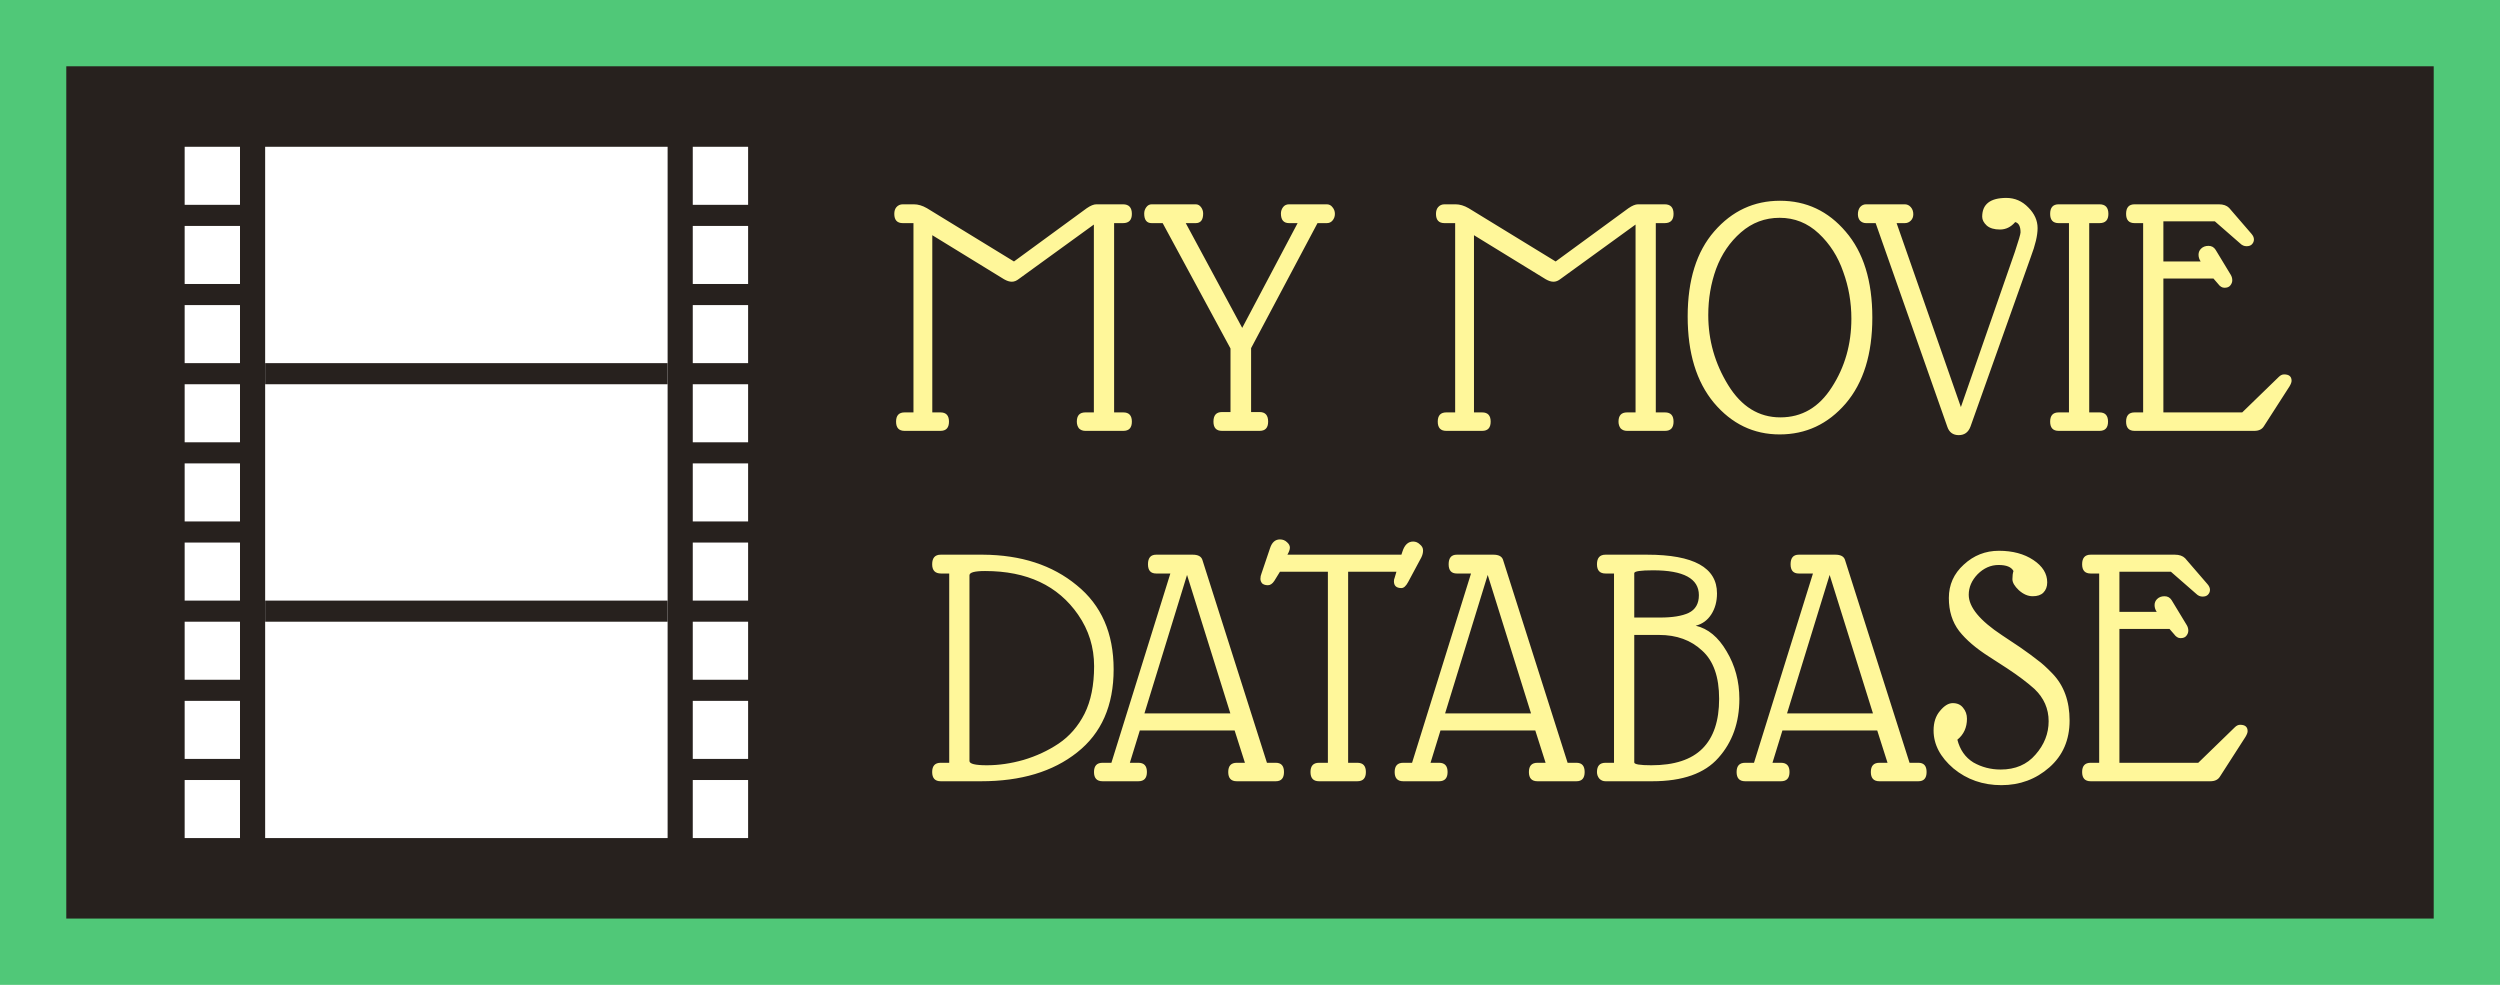
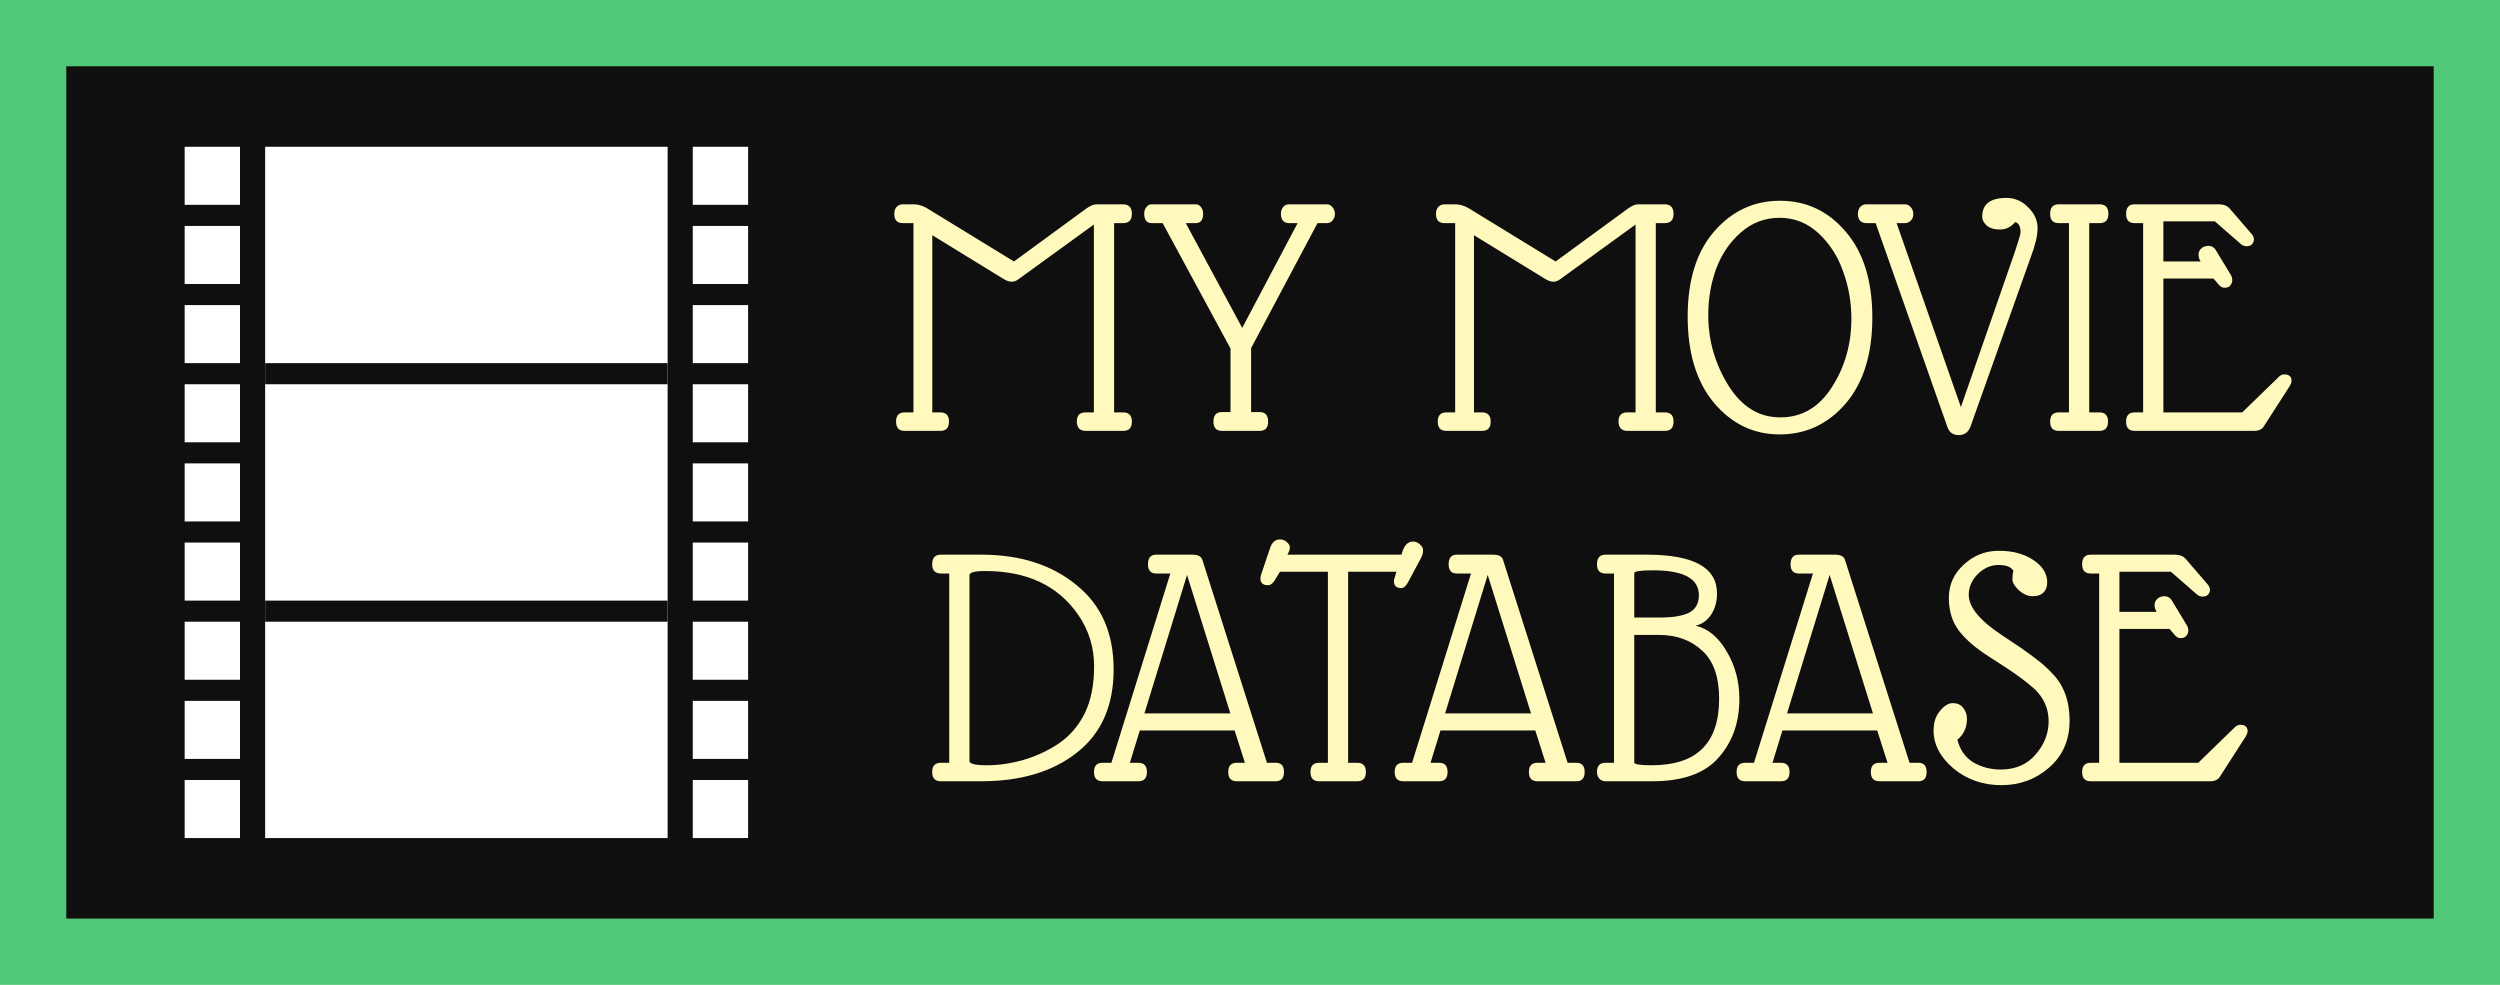
<svg xmlns="http://www.w3.org/2000/svg" width="528" height="208" viewBox="0 0 528 208" fill="none">
  <rect width="528" height="208" fill="#50C878" />
-   <rect x="14" y="14" width="500" height="180" fill="#27211E" />
-   <path d="M235.3 87.1H237.25C238.45 87.1 239.05 87.75 239.05 89.05C239.05 90.35 238.45 91 237.25 91H229.225C228.675 91 228.225 90.825 227.875 90.475C227.575 90.075 227.425 89.6 227.425 89.05C227.425 87.75 228.025 87.1 229.225 87.1H231.025V47.425L215.2 58.9C214.7 59.3 214.2 59.5 213.7 59.5C213.2 59.5 212.65 59.325 212.05 58.975L196.9 49.675V87.1H198.625C199.825 87.1 200.425 87.75 200.425 89.05C200.425 90.35 199.825 91 198.625 91H191.05C189.85 91 189.25 90.35 189.25 89.05C189.25 87.75 189.85 87.1 191.05 87.1H192.925V47.125H190.675C189.475 47.125 188.875 46.475 188.875 45.175C188.875 44.575 189.025 44.1 189.325 43.75C189.675 43.35 190.125 43.15 190.675 43.15H193C193.9 43.15 194.825 43.425 195.775 43.975L214.15 55.225L229.525 43.975C230.325 43.425 231 43.15 231.55 43.15H237.175C238.425 43.15 239.05 43.825 239.05 45.175C239.05 46.475 238.425 47.125 237.175 47.125H235.3V87.1ZM264.231 87.025H266.031C267.231 87.025 267.831 87.7 267.831 89.05C267.831 90.35 267.231 91 266.031 91H258.081C256.881 91 256.281 90.35 256.281 89.05C256.281 87.7 256.881 87.025 258.081 87.025H259.881V73.6L245.556 47.125H243.231C242.181 47.125 241.656 46.45 241.656 45.1C241.656 44.6 241.806 44.15 242.106 43.75C242.406 43.35 242.781 43.15 243.231 43.15H252.531C252.981 43.15 253.356 43.35 253.656 43.75C253.956 44.15 254.106 44.6 254.106 45.1C254.106 46.45 253.581 47.125 252.531 47.125H250.431L262.356 69.25L274.056 47.125H272.256C271.106 47.125 270.531 46.45 270.531 45.1C270.531 44.6 270.681 44.15 270.981 43.75C271.281 43.35 271.706 43.15 272.256 43.15H280.206C280.706 43.15 281.106 43.35 281.406 43.75C281.756 44.15 281.931 44.625 281.931 45.175C281.931 45.725 281.756 46.2 281.406 46.6C281.106 46.95 280.706 47.125 280.206 47.125H278.256L264.231 73.525V87.025ZM349.704 87.1H351.654C352.854 87.1 353.454 87.75 353.454 89.05C353.454 90.35 352.854 91 351.654 91H343.629C343.079 91 342.629 90.825 342.279 90.475C341.979 90.075 341.829 89.6 341.829 89.05C341.829 87.75 342.429 87.1 343.629 87.1H345.429V47.425L329.604 58.9C329.104 59.3 328.604 59.5 328.104 59.5C327.604 59.5 327.054 59.325 326.454 58.975L311.304 49.675V87.1H313.029C314.229 87.1 314.829 87.75 314.829 89.05C314.829 90.35 314.229 91 313.029 91H305.454C304.254 91 303.654 90.35 303.654 89.05C303.654 87.75 304.254 87.1 305.454 87.1H307.329V47.125H305.079C303.879 47.125 303.279 46.475 303.279 45.175C303.279 44.575 303.429 44.1 303.729 43.75C304.079 43.35 304.529 43.15 305.079 43.15H307.404C308.304 43.15 309.229 43.425 310.179 43.975L328.554 55.225L343.929 43.975C344.729 43.425 345.404 43.15 345.954 43.15H351.579C352.829 43.15 353.454 43.825 353.454 45.175C353.454 46.475 352.829 47.125 351.579 47.125H349.704V87.1ZM395.436 67.075C395.436 74.775 393.561 80.825 389.811 85.225C386.061 89.575 381.411 91.75 375.861 91.75C370.361 91.75 365.736 89.525 361.986 85.075C358.286 80.625 356.436 74.55 356.436 66.85C356.436 59.15 358.311 53.15 362.061 48.85C365.811 44.55 370.436 42.4 375.936 42.4C381.486 42.4 386.111 44.575 389.811 48.925C393.561 53.275 395.436 59.325 395.436 67.075ZM389.286 57.4C388.186 54.2 386.461 51.5 384.111 49.3C381.761 47.1 379.011 46 375.861 46C372.761 46 370.036 47.025 367.686 49.075C365.336 51.125 363.586 53.7 362.436 56.8C361.336 59.85 360.786 63.1 360.786 66.55C360.786 71.85 362.186 76.775 364.986 81.325C367.786 85.875 371.461 88.15 376.011 88.15C380.561 88.15 384.186 86.025 386.886 81.775C389.636 77.525 391.011 72.7 391.011 67.3C391.011 63.85 390.436 60.55 389.286 57.4ZM394.114 43.15H402.289C402.789 43.15 403.214 43.35 403.564 43.75C403.914 44.15 404.089 44.65 404.089 45.25C404.089 45.8 403.914 46.25 403.564 46.6C403.214 46.95 402.789 47.125 402.289 47.125H400.564L414.139 85.975L425.539 53.2C426.339 50.8 426.739 49.425 426.739 49.075C426.739 47.825 426.364 47.1 425.614 46.9C424.714 47.95 423.639 48.475 422.389 48.475C421.189 48.475 420.264 48.2 419.614 47.65C418.964 47.05 418.639 46.425 418.639 45.775C418.639 43.125 420.339 41.8 423.739 41.8C425.539 41.8 427.089 42.475 428.389 43.825C429.689 45.125 430.339 46.575 430.339 48.175C430.339 49.725 429.864 51.75 428.914 54.25L416.164 90.1C415.714 91.3 414.889 91.9 413.689 91.9C412.489 91.9 411.689 91.325 411.289 90.175L396.139 47.125H394.114C393.614 47.125 393.189 46.95 392.839 46.6C392.539 46.25 392.389 45.8 392.389 45.25C392.389 44.65 392.539 44.15 392.839 43.75C393.189 43.35 393.614 43.15 394.114 43.15ZM436.966 87.1V47.125H434.791C433.591 47.125 432.991 46.475 432.991 45.175C432.991 43.825 433.591 43.15 434.791 43.15H443.416C444.666 43.15 445.291 43.825 445.291 45.175C445.291 46.475 444.666 47.125 443.416 47.125H441.241V87.1H443.416C444.616 87.1 445.216 87.75 445.216 89.05C445.216 90.35 444.616 91 443.416 91H434.791C433.591 91 432.991 90.35 432.991 89.05C432.991 87.75 433.591 87.1 434.791 87.1H436.966ZM456.906 87.1H473.556L481.281 79.6C481.631 79.25 482.006 79.075 482.406 79.075C483.456 79.075 483.981 79.525 483.981 80.425C483.981 80.725 483.831 81.125 483.531 81.625L478.131 90.025C477.731 90.675 477.056 91 476.106 91H450.831C449.631 91 449.031 90.35 449.031 89.05C449.031 87.75 449.631 87.1 450.831 87.1H452.631V47.125H450.831C449.631 47.125 449.031 46.475 449.031 45.175C449.031 43.825 449.631 43.15 450.831 43.15H468.606C469.556 43.15 470.281 43.4 470.781 43.9L475.506 49.375C475.856 49.775 476.031 50.175 476.031 50.575C476.031 50.975 475.881 51.325 475.581 51.625C475.331 51.875 474.956 52 474.456 52C473.956 52 473.506 51.8 473.106 51.4L467.781 46.75H456.906V55.225H464.781C464.481 54.775 464.331 54.3 464.331 53.8C464.331 53.3 464.506 52.875 464.856 52.525C465.256 52.125 465.781 51.925 466.431 51.925C467.081 51.925 467.581 52.2 467.931 52.75L471.156 58.075C471.356 58.425 471.456 58.8 471.456 59.2C471.456 59.6 471.306 59.975 471.006 60.325C470.756 60.625 470.356 60.775 469.806 60.775C469.306 60.775 468.856 60.5 468.456 59.95L467.481 58.825H456.906V87.1Z" fill="#FFF79A" />
-   <path d="M204.75 121.5V160.725C204.75 161.325 205.975 161.625 208.425 161.625C210.925 161.625 213.5 161.25 216.15 160.5C218.85 159.7 221.325 158.55 223.575 157.05C225.875 155.5 227.7 153.4 229.05 150.75C230.4 148.05 231.075 144.7 231.075 140.7C231.075 136.7 229.95 133.075 227.7 129.825C223.45 123.675 216.9 120.6 208.05 120.6C205.85 120.6 204.75 120.9 204.75 121.5ZM200.475 121.125H198.75C197.5 121.125 196.875 120.475 196.875 119.175C196.875 117.825 197.475 117.15 198.675 117.15H207.6C215.65 117.2 222.25 119.35 227.4 123.6C232.6 127.8 235.2 133.725 235.2 141.375C235.2 149.025 232.625 154.875 227.475 158.925C222.375 162.975 215.625 165 207.225 165H198.675C197.475 165 196.875 164.35 196.875 163.05C196.875 161.75 197.475 161.1 198.675 161.1H200.475V121.125ZM269.453 161.1C270.603 161.1 271.178 161.75 271.178 163.05C271.178 164.35 270.603 165 269.453 165H261.203C260.003 165 259.403 164.35 259.403 163.05C259.403 161.75 260.003 161.1 261.203 161.1H262.928L260.753 154.275H240.728L238.628 161.1H240.428C241.628 161.1 242.228 161.75 242.228 163.05C242.228 164.35 241.628 165 240.428 165H232.853C231.653 165 231.053 164.35 231.053 163.05C231.053 161.75 231.653 161.1 232.853 161.1H234.728L247.178 121.125H244.178C243.028 121.125 242.453 120.475 242.453 119.175C242.453 117.825 243.028 117.15 244.178 117.15H251.903C253.003 117.15 253.678 117.5 253.928 118.2L267.578 161.1H269.453ZM241.703 150.675H259.853L250.703 121.425L241.703 150.675ZM270.325 113.925C270.925 113.925 271.425 114.125 271.825 114.525C272.225 114.875 272.425 115.25 272.425 115.65C272.425 116.05 272.25 116.55 271.9 117.15H295.975L296.2 116.475C296.65 115.075 297.4 114.375 298.45 114.375C299 114.375 299.475 114.575 299.875 114.975C300.325 115.325 300.55 115.75 300.55 116.25C300.55 116.75 300.425 117.25 300.175 117.75L297.4 122.925C296.95 123.775 296.475 124.2 295.975 124.2C294.925 124.2 294.4 123.725 294.4 122.775C294.4 122.475 294.45 122.225 294.55 122.025L294.925 120.75H284.725V161.1H286.675C287.875 161.1 288.475 161.75 288.475 163.05C288.475 164.35 287.875 165 286.675 165H278.575C277.375 165 276.775 164.35 276.775 163.05C276.775 161.75 277.375 161.1 278.575 161.1H280.45V120.75H270.325L269.125 122.7C268.725 123.3 268.275 123.6 267.775 123.6C267.275 123.6 266.875 123.475 266.575 123.225C266.325 122.925 266.2 122.6 266.2 122.25C266.2 121.85 266.275 121.475 266.425 121.125L268.225 115.8C268.625 114.55 269.325 113.925 270.325 113.925ZM332.954 161.1C334.104 161.1 334.679 161.75 334.679 163.05C334.679 164.35 334.104 165 332.954 165H324.704C323.504 165 322.904 164.35 322.904 163.05C322.904 161.75 323.504 161.1 324.704 161.1H326.429L324.254 154.275H304.229L302.129 161.1H303.929C305.129 161.1 305.729 161.75 305.729 163.05C305.729 164.35 305.129 165 303.929 165H296.354C295.154 165 294.554 164.35 294.554 163.05C294.554 161.75 295.154 161.1 296.354 161.1H298.229L310.679 121.125H307.679C306.529 121.125 305.954 120.475 305.954 119.175C305.954 117.825 306.529 117.15 307.679 117.15H315.404C316.504 117.15 317.179 117.5 317.429 118.2L331.079 161.1H332.954ZM305.204 150.675H323.354L314.204 121.425L305.204 150.675ZM340.88 121.125H339.08C337.88 121.125 337.28 120.475 337.28 119.175C337.28 117.825 337.88 117.15 339.08 117.15H347.855C357.705 117.15 362.63 119.875 362.63 125.325C362.63 127.025 362.23 128.5 361.43 129.75C360.63 131 359.53 131.8 358.13 132.15C360.73 132.75 362.905 134.55 364.655 137.55C366.455 140.55 367.355 143.9 367.355 147.6C367.355 152.6 365.88 156.75 362.93 160.05C360.03 163.35 355.38 165 348.98 165H339.08C338.58 165 338.155 164.825 337.805 164.475C337.455 164.075 337.28 163.6 337.28 163.05C337.28 161.75 337.88 161.1 339.08 161.1H340.88V121.125ZM345.155 130.425H350.63C353.23 130.425 355.23 130.1 356.63 129.45C358.08 128.75 358.805 127.5 358.805 125.7C358.805 122.2 355.58 120.45 349.13 120.45C346.48 120.45 345.155 120.65 345.155 121.05V130.425ZM345.155 134.1V161.025C345.155 161.425 346.355 161.625 348.755 161.625C353.605 161.625 357.205 160.45 359.555 158.1C361.905 155.75 363.08 152.25 363.08 147.6C363.08 142.95 361.88 139.55 359.48 137.4C357.13 135.2 354.105 134.1 350.405 134.1H345.155ZM405.171 161.1C406.321 161.1 406.896 161.75 406.896 163.05C406.896 164.35 406.321 165 405.171 165H396.921C395.721 165 395.121 164.35 395.121 163.05C395.121 161.75 395.721 161.1 396.921 161.1H398.646L396.471 154.275H376.446L374.346 161.1H376.146C377.346 161.1 377.946 161.75 377.946 163.05C377.946 164.35 377.346 165 376.146 165H368.571C367.371 165 366.771 164.35 366.771 163.05C366.771 161.75 367.371 161.1 368.571 161.1H370.446L382.896 121.125H379.896C378.746 121.125 378.171 120.475 378.171 119.175C378.171 117.825 378.746 117.15 379.896 117.15H387.621C388.721 117.15 389.396 117.5 389.646 118.2L403.296 161.1H405.171ZM377.421 150.675H395.571L386.421 121.425L377.421 150.675ZM408.372 154.275C408.372 152.575 408.822 151.2 409.722 150.15C410.622 149.05 411.522 148.5 412.422 148.5C413.372 148.5 414.097 148.825 414.597 149.475C415.147 150.125 415.422 150.9 415.422 151.8C415.422 153.65 414.747 155.125 413.397 156.225C413.947 158.375 415.072 159.975 416.772 161.025C418.522 162.025 420.447 162.525 422.547 162.525C425.647 162.525 428.097 161.475 429.897 159.375C431.747 157.275 432.672 154.925 432.672 152.325C432.672 149.675 431.672 147.4 429.672 145.5C428.172 144.15 426.247 142.7 423.897 141.15L420.072 138.675C417.322 136.925 415.222 135.125 413.772 133.275C412.322 131.375 411.597 129.05 411.597 126.3C411.597 123.5 412.647 121.15 414.747 119.25C416.847 117.3 419.322 116.325 422.172 116.325C425.072 116.325 427.497 116.975 429.447 118.275C431.397 119.575 432.372 121.15 432.372 123C432.372 123.9 432.097 124.625 431.547 125.175C431.047 125.675 430.297 125.925 429.297 125.925C428.297 125.925 427.322 125.5 426.372 124.65C425.472 123.8 425.022 123.025 425.022 122.325C425.022 121.625 425.097 121.05 425.247 120.6C424.797 119.75 423.747 119.325 422.097 119.325C420.447 119.325 418.972 119.975 417.672 121.275C416.422 122.575 415.797 124.025 415.797 125.625C415.797 128.225 418.147 131.075 422.847 134.175L426.672 136.725C428.322 137.875 429.547 138.775 430.347 139.425C431.197 140.025 432.247 140.975 433.497 142.275C435.897 144.775 437.097 148.075 437.097 152.175C437.097 156.275 435.672 159.575 432.822 162.075C429.972 164.575 426.597 165.825 422.697 165.825C418.797 165.825 415.422 164.65 412.572 162.3C409.772 159.9 408.372 157.225 408.372 154.275ZM447.621 161.1H464.271L471.996 153.6C472.346 153.25 472.721 153.075 473.121 153.075C474.171 153.075 474.696 153.525 474.696 154.425C474.696 154.725 474.546 155.125 474.246 155.625L468.846 164.025C468.446 164.675 467.771 165 466.821 165H441.546C440.346 165 439.746 164.35 439.746 163.05C439.746 161.75 440.346 161.1 441.546 161.1H443.346V121.125H441.546C440.346 121.125 439.746 120.475 439.746 119.175C439.746 117.825 440.346 117.15 441.546 117.15H459.321C460.271 117.15 460.996 117.4 461.496 117.9L466.221 123.375C466.571 123.775 466.746 124.175 466.746 124.575C466.746 124.975 466.596 125.325 466.296 125.625C466.046 125.875 465.671 126 465.171 126C464.671 126 464.221 125.8 463.821 125.4L458.496 120.75H447.621V129.225H455.496C455.196 128.775 455.046 128.3 455.046 127.8C455.046 127.3 455.221 126.875 455.571 126.525C455.971 126.125 456.496 125.925 457.146 125.925C457.796 125.925 458.296 126.2 458.646 126.75L461.871 132.075C462.071 132.425 462.171 132.8 462.171 133.2C462.171 133.6 462.021 133.975 461.721 134.325C461.471 134.625 461.071 134.775 460.521 134.775C460.021 134.775 459.571 134.5 459.171 133.95L458.196 132.825H447.621V161.1Z" fill="#FFF79A" />
+   <rect x="14" y="14" width="500" height="180" fill="#0F0F0F" />
+   <path d="M235.3 87.1H237.25C238.45 87.1 239.05 87.75 239.05 89.05C239.05 90.35 238.45 91 237.25 91H229.225C228.675 91 228.225 90.825 227.875 90.475C227.575 90.075 227.425 89.6 227.425 89.05C227.425 87.75 228.025 87.1 229.225 87.1H231.025V47.425L215.2 58.9C214.7 59.3 214.2 59.5 213.7 59.5C213.2 59.5 212.65 59.325 212.05 58.975L196.9 49.675V87.1H198.625C199.825 87.1 200.425 87.75 200.425 89.05C200.425 90.35 199.825 91 198.625 91H191.05C189.85 91 189.25 90.35 189.25 89.05C189.25 87.75 189.85 87.1 191.05 87.1H192.925V47.125H190.675C189.475 47.125 188.875 46.475 188.875 45.175C188.875 44.575 189.025 44.1 189.325 43.75C189.675 43.35 190.125 43.15 190.675 43.15H193C193.9 43.15 194.825 43.425 195.775 43.975L214.15 55.225L229.525 43.975C230.325 43.425 231 43.15 231.55 43.15H237.175C238.425 43.15 239.05 43.825 239.05 45.175C239.05 46.475 238.425 47.125 237.175 47.125H235.3V87.1ZM264.231 87.025H266.031C267.231 87.025 267.831 87.7 267.831 89.05C267.831 90.35 267.231 91 266.031 91H258.081C256.881 91 256.281 90.35 256.281 89.05C256.281 87.7 256.881 87.025 258.081 87.025H259.881V73.6L245.556 47.125H243.231C242.181 47.125 241.656 46.45 241.656 45.1C241.656 44.6 241.806 44.15 242.106 43.75C242.406 43.35 242.781 43.15 243.231 43.15H252.531C252.981 43.15 253.356 43.35 253.656 43.75C253.956 44.15 254.106 44.6 254.106 45.1C254.106 46.45 253.581 47.125 252.531 47.125H250.431L262.356 69.25L274.056 47.125H272.256C271.106 47.125 270.531 46.45 270.531 45.1C270.531 44.6 270.681 44.15 270.981 43.75C271.281 43.35 271.706 43.15 272.256 43.15H280.206C280.706 43.15 281.106 43.35 281.406 43.75C281.756 44.15 281.931 44.625 281.931 45.175C281.931 45.725 281.756 46.2 281.406 46.6C281.106 46.95 280.706 47.125 280.206 47.125H278.256L264.231 73.525V87.025ZM349.704 87.1H351.654C352.854 87.1 353.454 87.75 353.454 89.05C353.454 90.35 352.854 91 351.654 91H343.629C343.079 91 342.629 90.825 342.279 90.475C341.979 90.075 341.829 89.6 341.829 89.05C341.829 87.75 342.429 87.1 343.629 87.1H345.429V47.425L329.604 58.9C329.104 59.3 328.604 59.5 328.104 59.5C327.604 59.5 327.054 59.325 326.454 58.975L311.304 49.675V87.1H313.029C314.229 87.1 314.829 87.75 314.829 89.05C314.829 90.35 314.229 91 313.029 91H305.454C304.254 91 303.654 90.35 303.654 89.05C303.654 87.75 304.254 87.1 305.454 87.1H307.329V47.125H305.079C303.879 47.125 303.279 46.475 303.279 45.175C303.279 44.575 303.429 44.1 303.729 43.75C304.079 43.35 304.529 43.15 305.079 43.15H307.404C308.304 43.15 309.229 43.425 310.179 43.975L328.554 55.225L343.929 43.975C344.729 43.425 345.404 43.15 345.954 43.15H351.579C352.829 43.15 353.454 43.825 353.454 45.175C353.454 46.475 352.829 47.125 351.579 47.125H349.704V87.1ZM395.436 67.075C395.436 74.775 393.561 80.825 389.811 85.225C386.061 89.575 381.411 91.75 375.861 91.75C370.361 91.75 365.736 89.525 361.986 85.075C358.286 80.625 356.436 74.55 356.436 66.85C356.436 59.15 358.311 53.15 362.061 48.85C365.811 44.55 370.436 42.4 375.936 42.4C381.486 42.4 386.111 44.575 389.811 48.925C393.561 53.275 395.436 59.325 395.436 67.075ZM389.286 57.4C388.186 54.2 386.461 51.5 384.111 49.3C381.761 47.1 379.011 46 375.861 46C372.761 46 370.036 47.025 367.686 49.075C365.336 51.125 363.586 53.7 362.436 56.8C361.336 59.85 360.786 63.1 360.786 66.55C360.786 71.85 362.186 76.775 364.986 81.325C367.786 85.875 371.461 88.15 376.011 88.15C380.561 88.15 384.186 86.025 386.886 81.775C389.636 77.525 391.011 72.7 391.011 67.3C391.011 63.85 390.436 60.55 389.286 57.4ZM394.114 43.15H402.289C402.789 43.15 403.214 43.35 403.564 43.75C403.914 44.15 404.089 44.65 404.089 45.25C404.089 45.8 403.914 46.25 403.564 46.6C403.214 46.95 402.789 47.125 402.289 47.125H400.564L414.139 85.975L425.539 53.2C426.339 50.8 426.739 49.425 426.739 49.075C426.739 47.825 426.364 47.1 425.614 46.9C424.714 47.95 423.639 48.475 422.389 48.475C421.189 48.475 420.264 48.2 419.614 47.65C418.964 47.05 418.639 46.425 418.639 45.775C418.639 43.125 420.339 41.8 423.739 41.8C425.539 41.8 427.089 42.475 428.389 43.825C429.689 45.125 430.339 46.575 430.339 48.175C430.339 49.725 429.864 51.75 428.914 54.25L416.164 90.1C415.714 91.3 414.889 91.9 413.689 91.9C412.489 91.9 411.689 91.325 411.289 90.175L396.139 47.125H394.114C393.614 47.125 393.189 46.95 392.839 46.6C392.539 46.25 392.389 45.8 392.389 45.25C392.389 44.65 392.539 44.15 392.839 43.75C393.189 43.35 393.614 43.15 394.114 43.15ZM436.966 87.1V47.125H434.791C433.591 47.125 432.991 46.475 432.991 45.175C432.991 43.825 433.591 43.15 434.791 43.15H443.416C444.666 43.15 445.291 43.825 445.291 45.175C445.291 46.475 444.666 47.125 443.416 47.125H441.241V87.1H443.416C444.616 87.1 445.216 87.75 445.216 89.05C445.216 90.35 444.616 91 443.416 91H434.791C433.591 91 432.991 90.35 432.991 89.05C432.991 87.75 433.591 87.1 434.791 87.1H436.966ZM456.906 87.1H473.556L481.281 79.6C481.631 79.25 482.006 79.075 482.406 79.075C483.456 79.075 483.981 79.525 483.981 80.425C483.981 80.725 483.831 81.125 483.531 81.625L478.131 90.025C477.731 90.675 477.056 91 476.106 91H450.831C449.631 91 449.031 90.35 449.031 89.05C449.031 87.75 449.631 87.1 450.831 87.1H452.631V47.125H450.831C449.631 47.125 449.031 46.475 449.031 45.175C449.031 43.825 449.631 43.15 450.831 43.15H468.606C469.556 43.15 470.281 43.4 470.781 43.9L475.506 49.375C475.856 49.775 476.031 50.175 476.031 50.575C476.031 50.975 475.881 51.325 475.581 51.625C475.331 51.875 474.956 52 474.456 52C473.956 52 473.506 51.8 473.106 51.4L467.781 46.75H456.906V55.225H464.781C464.481 54.775 464.331 54.3 464.331 53.8C464.331 53.3 464.506 52.875 464.856 52.525C465.256 52.125 465.781 51.925 466.431 51.925C467.081 51.925 467.581 52.2 467.931 52.75L471.156 58.075C471.356 58.425 471.456 58.8 471.456 59.2C471.456 59.6 471.306 59.975 471.006 60.325C470.756 60.625 470.356 60.775 469.806 60.775C469.306 60.775 468.856 60.5 468.456 59.95L467.481 58.825H456.906V87.1Z" fill="#FFF9BD" />
+   <path d="M204.75 121.5V160.725C204.75 161.325 205.975 161.625 208.425 161.625C210.925 161.625 213.5 161.25 216.15 160.5C218.85 159.7 221.325 158.55 223.575 157.05C225.875 155.5 227.7 153.4 229.05 150.75C230.4 148.05 231.075 144.7 231.075 140.7C231.075 136.7 229.95 133.075 227.7 129.825C223.45 123.675 216.9 120.6 208.05 120.6C205.85 120.6 204.75 120.9 204.75 121.5ZM200.475 121.125H198.75C197.5 121.125 196.875 120.475 196.875 119.175C196.875 117.825 197.475 117.15 198.675 117.15H207.6C215.65 117.2 222.25 119.35 227.4 123.6C232.6 127.8 235.2 133.725 235.2 141.375C235.2 149.025 232.625 154.875 227.475 158.925C222.375 162.975 215.625 165 207.225 165H198.675C197.475 165 196.875 164.35 196.875 163.05C196.875 161.75 197.475 161.1 198.675 161.1H200.475V121.125ZM269.453 161.1C270.603 161.1 271.178 161.75 271.178 163.05C271.178 164.35 270.603 165 269.453 165H261.203C260.003 165 259.403 164.35 259.403 163.05C259.403 161.75 260.003 161.1 261.203 161.1H262.928L260.753 154.275H240.728L238.628 161.1H240.428C241.628 161.1 242.228 161.75 242.228 163.05C242.228 164.35 241.628 165 240.428 165H232.853C231.653 165 231.053 164.35 231.053 163.05C231.053 161.75 231.653 161.1 232.853 161.1H234.728L247.178 121.125H244.178C243.028 121.125 242.453 120.475 242.453 119.175C242.453 117.825 243.028 117.15 244.178 117.15H251.903C253.003 117.15 253.678 117.5 253.928 118.2L267.578 161.1H269.453ZM241.703 150.675H259.853L250.703 121.425L241.703 150.675ZM270.325 113.925C270.925 113.925 271.425 114.125 271.825 114.525C272.225 114.875 272.425 115.25 272.425 115.65C272.425 116.05 272.25 116.55 271.9 117.15H295.975L296.2 116.475C296.65 115.075 297.4 114.375 298.45 114.375C299 114.375 299.475 114.575 299.875 114.975C300.325 115.325 300.55 115.75 300.55 116.25C300.55 116.75 300.425 117.25 300.175 117.75L297.4 122.925C296.95 123.775 296.475 124.2 295.975 124.2C294.925 124.2 294.4 123.725 294.4 122.775C294.4 122.475 294.45 122.225 294.55 122.025L294.925 120.75H284.725V161.1H286.675C287.875 161.1 288.475 161.75 288.475 163.05C288.475 164.35 287.875 165 286.675 165H278.575C277.375 165 276.775 164.35 276.775 163.05C276.775 161.75 277.375 161.1 278.575 161.1H280.45V120.75H270.325L269.125 122.7C268.725 123.3 268.275 123.6 267.775 123.6C267.275 123.6 266.875 123.475 266.575 123.225C266.325 122.925 266.2 122.6 266.2 122.25C266.2 121.85 266.275 121.475 266.425 121.125L268.225 115.8C268.625 114.55 269.325 113.925 270.325 113.925ZM332.954 161.1C334.104 161.1 334.679 161.75 334.679 163.05C334.679 164.35 334.104 165 332.954 165H324.704C323.504 165 322.904 164.35 322.904 163.05C322.904 161.75 323.504 161.1 324.704 161.1H326.429L324.254 154.275H304.229L302.129 161.1H303.929C305.129 161.1 305.729 161.75 305.729 163.05C305.729 164.35 305.129 165 303.929 165H296.354C295.154 165 294.554 164.35 294.554 163.05C294.554 161.75 295.154 161.1 296.354 161.1H298.229L310.679 121.125H307.679C306.529 121.125 305.954 120.475 305.954 119.175C305.954 117.825 306.529 117.15 307.679 117.15H315.404C316.504 117.15 317.179 117.5 317.429 118.2L331.079 161.1H332.954ZM305.204 150.675H323.354L314.204 121.425L305.204 150.675ZM340.88 121.125H339.08C337.88 121.125 337.28 120.475 337.28 119.175C337.28 117.825 337.88 117.15 339.08 117.15H347.855C357.705 117.15 362.63 119.875 362.63 125.325C362.63 127.025 362.23 128.5 361.43 129.75C360.63 131 359.53 131.8 358.13 132.15C360.73 132.75 362.905 134.55 364.655 137.55C366.455 140.55 367.355 143.9 367.355 147.6C367.355 152.6 365.88 156.75 362.93 160.05C360.03 163.35 355.38 165 348.98 165H339.08C338.58 165 338.155 164.825 337.805 164.475C337.455 164.075 337.28 163.6 337.28 163.05C337.28 161.75 337.88 161.1 339.08 161.1H340.88V121.125ZM345.155 130.425H350.63C353.23 130.425 355.23 130.1 356.63 129.45C358.08 128.75 358.805 127.5 358.805 125.7C358.805 122.2 355.58 120.45 349.13 120.45C346.48 120.45 345.155 120.65 345.155 121.05V130.425ZM345.155 134.1V161.025C345.155 161.425 346.355 161.625 348.755 161.625C353.605 161.625 357.205 160.45 359.555 158.1C361.905 155.75 363.08 152.25 363.08 147.6C363.08 142.95 361.88 139.55 359.48 137.4C357.13 135.2 354.105 134.1 350.405 134.1H345.155ZM405.171 161.1C406.321 161.1 406.896 161.75 406.896 163.05C406.896 164.35 406.321 165 405.171 165H396.921C395.721 165 395.121 164.35 395.121 163.05C395.121 161.75 395.721 161.1 396.921 161.1H398.646L396.471 154.275H376.446L374.346 161.1H376.146C377.346 161.1 377.946 161.75 377.946 163.05C377.946 164.35 377.346 165 376.146 165H368.571C367.371 165 366.771 164.35 366.771 163.05C366.771 161.75 367.371 161.1 368.571 161.1H370.446L382.896 121.125H379.896C378.746 121.125 378.171 120.475 378.171 119.175C378.171 117.825 378.746 117.15 379.896 117.15H387.621C388.721 117.15 389.396 117.5 389.646 118.2L403.296 161.1H405.171ZM377.421 150.675H395.571L386.421 121.425L377.421 150.675ZM408.372 154.275C408.372 152.575 408.822 151.2 409.722 150.15C410.622 149.05 411.522 148.5 412.422 148.5C413.372 148.5 414.097 148.825 414.597 149.475C415.147 150.125 415.422 150.9 415.422 151.8C415.422 153.65 414.747 155.125 413.397 156.225C413.947 158.375 415.072 159.975 416.772 161.025C418.522 162.025 420.447 162.525 422.547 162.525C425.647 162.525 428.097 161.475 429.897 159.375C431.747 157.275 432.672 154.925 432.672 152.325C432.672 149.675 431.672 147.4 429.672 145.5C428.172 144.15 426.247 142.7 423.897 141.15L420.072 138.675C417.322 136.925 415.222 135.125 413.772 133.275C412.322 131.375 411.597 129.05 411.597 126.3C411.597 123.5 412.647 121.15 414.747 119.25C416.847 117.3 419.322 116.325 422.172 116.325C425.072 116.325 427.497 116.975 429.447 118.275C431.397 119.575 432.372 121.15 432.372 123C432.372 123.9 432.097 124.625 431.547 125.175C431.047 125.675 430.297 125.925 429.297 125.925C428.297 125.925 427.322 125.5 426.372 124.65C425.472 123.8 425.022 123.025 425.022 122.325C425.022 121.625 425.097 121.05 425.247 120.6C424.797 119.75 423.747 119.325 422.097 119.325C420.447 119.325 418.972 119.975 417.672 121.275C416.422 122.575 415.797 124.025 415.797 125.625C415.797 128.225 418.147 131.075 422.847 134.175L426.672 136.725C428.322 137.875 429.547 138.775 430.347 139.425C431.197 140.025 432.247 140.975 433.497 142.275C435.897 144.775 437.097 148.075 437.097 152.175C437.097 156.275 435.672 159.575 432.822 162.075C429.972 164.575 426.597 165.825 422.697 165.825C418.797 165.825 415.422 164.65 412.572 162.3C409.772 159.9 408.372 157.225 408.372 154.275ZM447.621 161.1H464.271L471.996 153.6C472.346 153.25 472.721 153.075 473.121 153.075C474.171 153.075 474.696 153.525 474.696 154.425C474.696 154.725 474.546 155.125 474.246 155.625L468.846 164.025C468.446 164.675 467.771 165 466.821 165H441.546C440.346 165 439.746 164.35 439.746 163.05C439.746 161.75 440.346 161.1 441.546 161.1H443.346V121.125H441.546C440.346 121.125 439.746 120.475 439.746 119.175C439.746 117.825 440.346 117.15 441.546 117.15H459.321C460.271 117.15 460.996 117.4 461.496 117.9L466.221 123.375C466.571 123.775 466.746 124.175 466.746 124.575C466.746 124.975 466.596 125.325 466.296 125.625C466.046 125.875 465.671 126 465.171 126C464.671 126 464.221 125.8 463.821 125.4L458.496 120.75H447.621V129.225H455.496C455.196 128.775 455.046 128.3 455.046 127.8C455.046 127.3 455.221 126.875 455.571 126.525C455.971 126.125 456.496 125.925 457.146 125.925C457.796 125.925 458.296 126.2 458.646 126.75L461.871 132.075C462.071 132.425 462.171 132.8 462.171 133.2C462.171 133.6 462.021 133.975 461.721 134.325C461.471 134.625 461.071 134.775 460.521 134.775C460.021 134.775 459.571 134.5 459.171 133.95L458.196 132.825H447.621V161.1Z" fill="#FFF9BD" />
  <rect x="56" y="31" width="85" height="146" fill="white" />
  <rect x="146.312" y="47.718" width="11.688" height="12.259" fill="white" />
  <rect x="146.312" y="31" width="11.688" height="12.259" fill="white" />
  <rect x="146.312" y="64.435" width="11.688" height="12.259" fill="white" />
  <rect x="146.312" y="81.153" width="11.688" height="12.259" fill="white" />
  <rect x="146.312" y="97.87" width="11.688" height="12.259" fill="white" />
  <rect x="146.312" y="114.588" width="11.688" height="12.259" fill="white" />
  <rect x="146.312" y="131.305" width="11.688" height="12.259" fill="white" />
  <rect x="146.312" y="148.023" width="11.688" height="12.259" fill="white" />
  <rect x="146.312" y="164.74" width="11.688" height="12.259" fill="white" />
  <rect x="39" y="47.718" width="11.688" height="12.259" fill="white" />
  <rect x="39" y="31" width="11.688" height="12.259" fill="white" />
  <rect x="39" y="64.435" width="11.688" height="12.259" fill="white" />
  <rect x="39" y="81.153" width="11.688" height="12.259" fill="white" />
  <rect x="39" y="97.87" width="11.688" height="12.259" fill="white" />
  <rect x="39" y="114.588" width="11.688" height="12.259" fill="white" />
  <rect x="39" y="131.305" width="11.688" height="12.259" fill="white" />
  <rect x="39" y="148.023" width="11.688" height="12.259" fill="white" />
  <rect x="39" y="164.74" width="11.688" height="12.259" fill="white" />
-   <rect x="56" y="126.847" width="85" height="4.458" fill="#27211E" />
-   <rect x="56" y="76.695" width="85" height="4.458" fill="#27211E" />
+   <rect x="56" y="126.847" width="85" height="4.458" fill="#0F0F0F" />
+   <rect x="56" y="76.695" width="85" height="4.458" fill="#0F0F0F" />
</svg>
